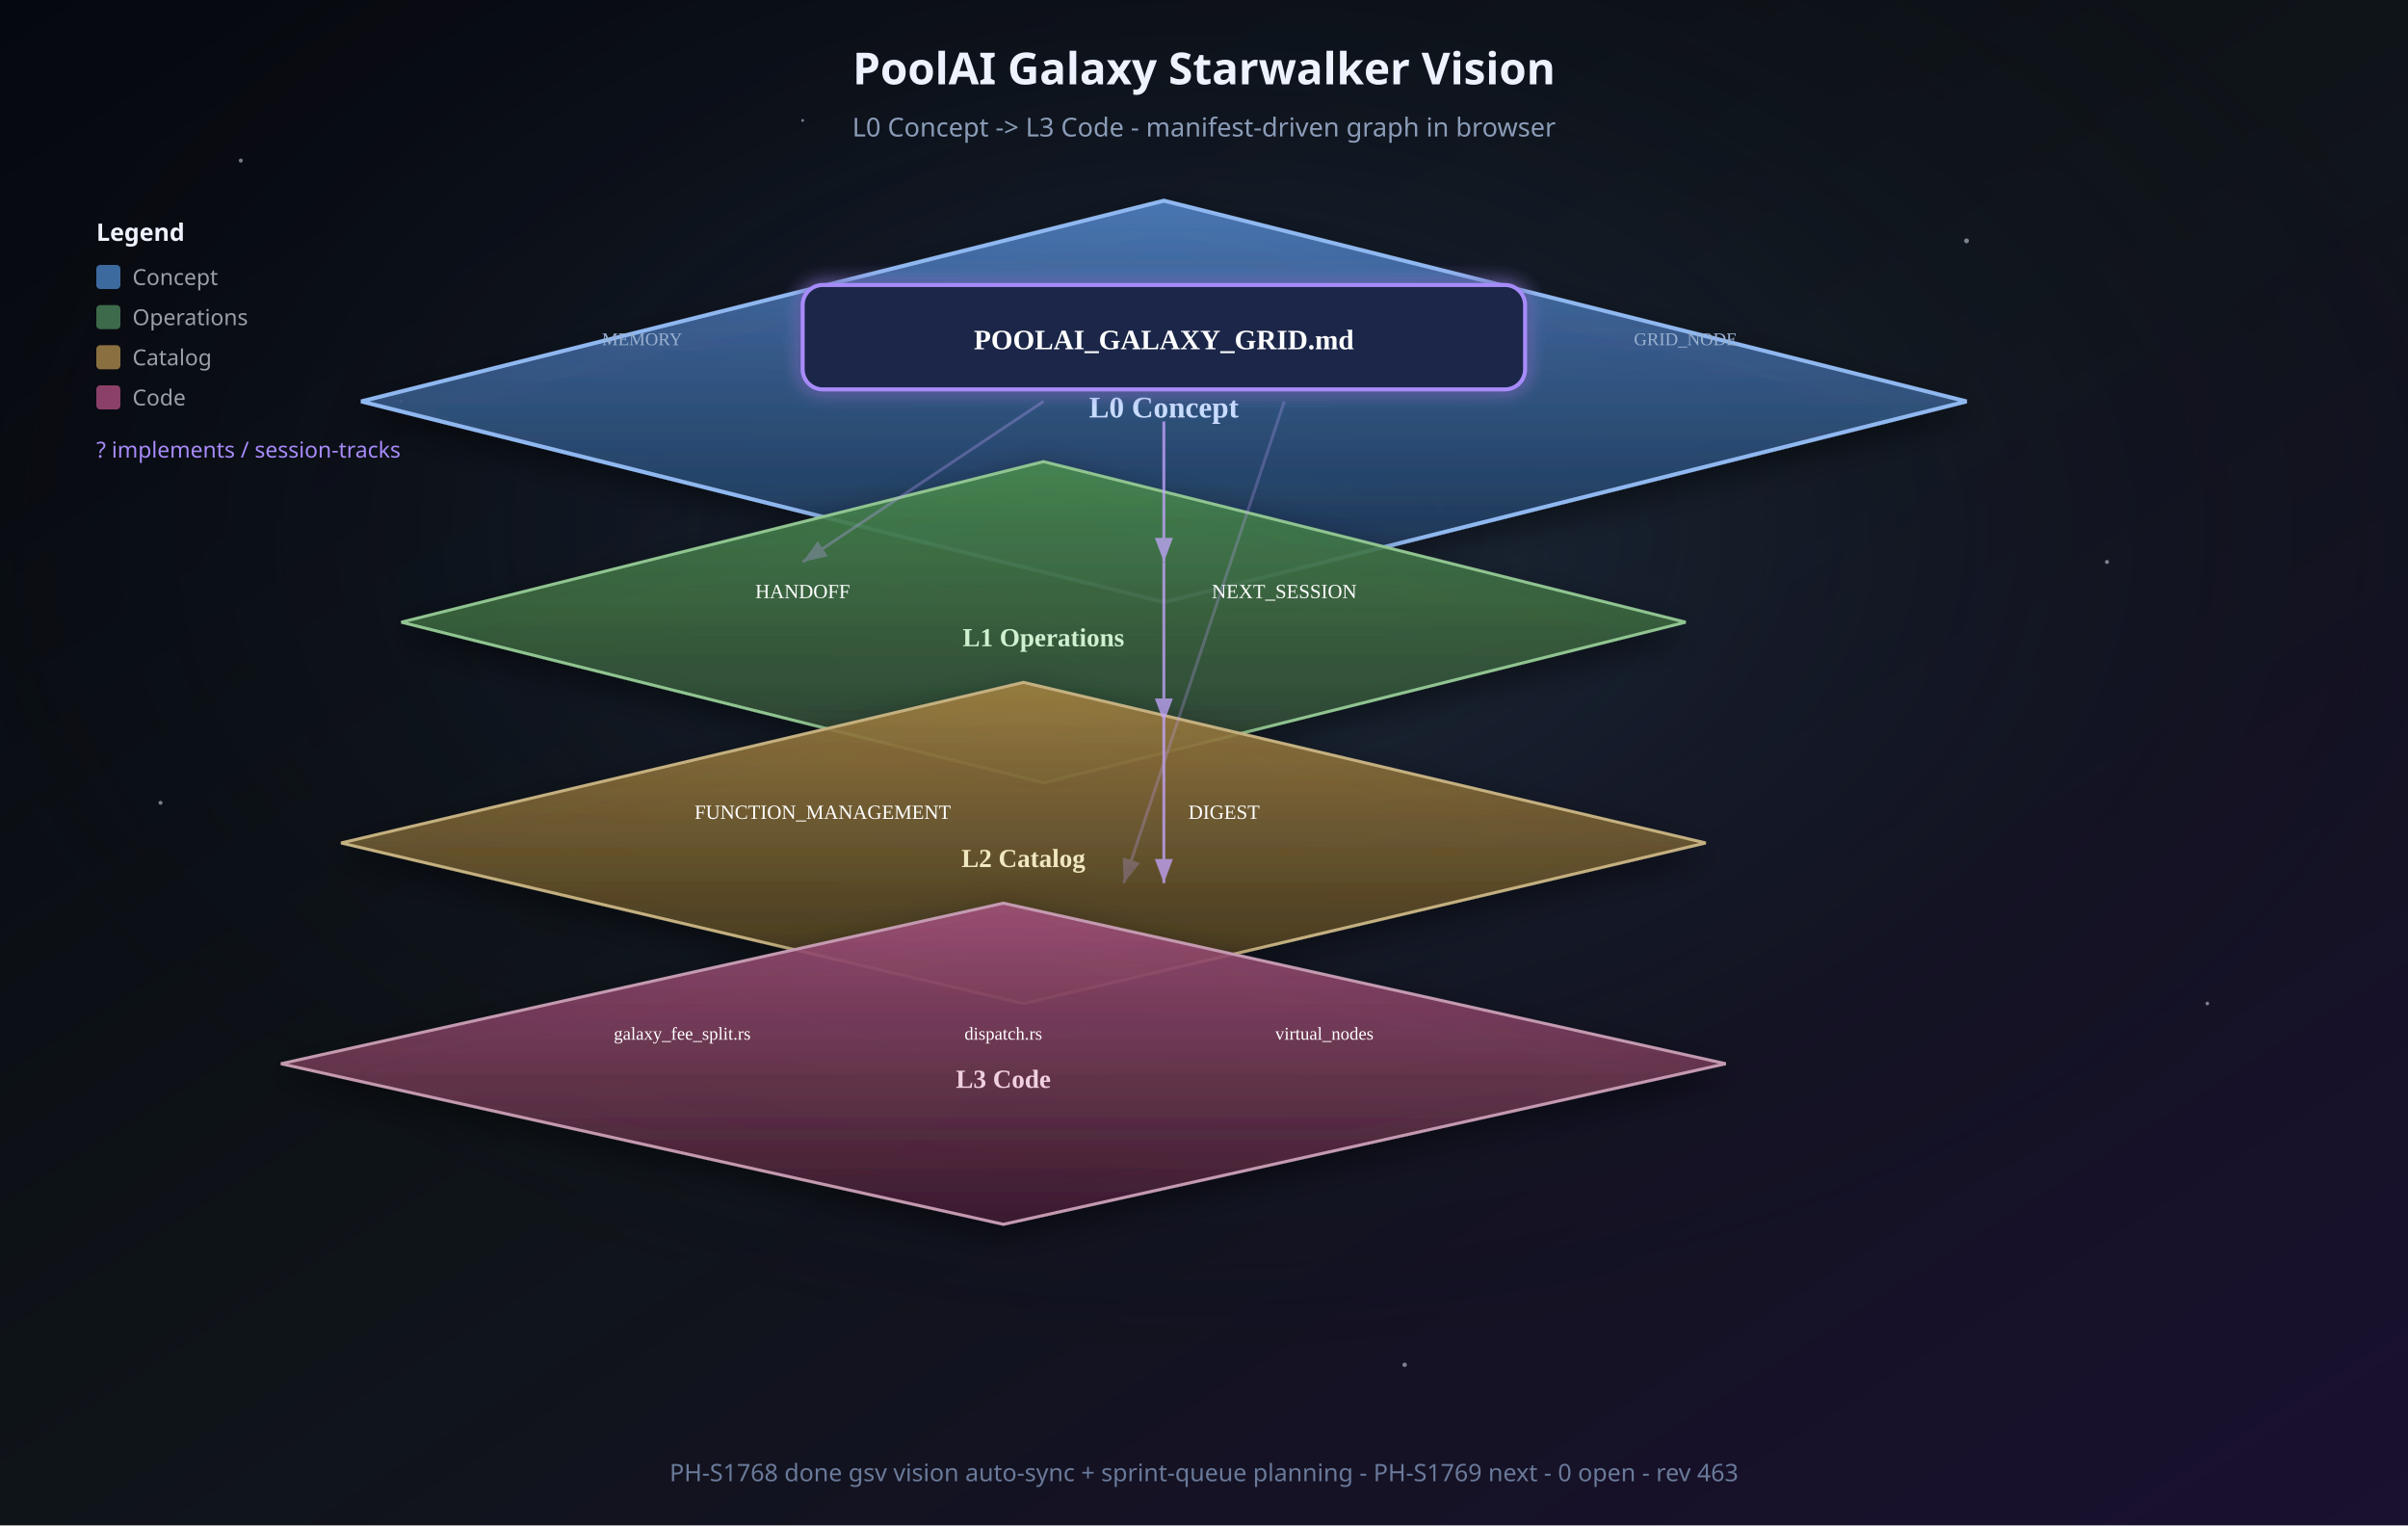
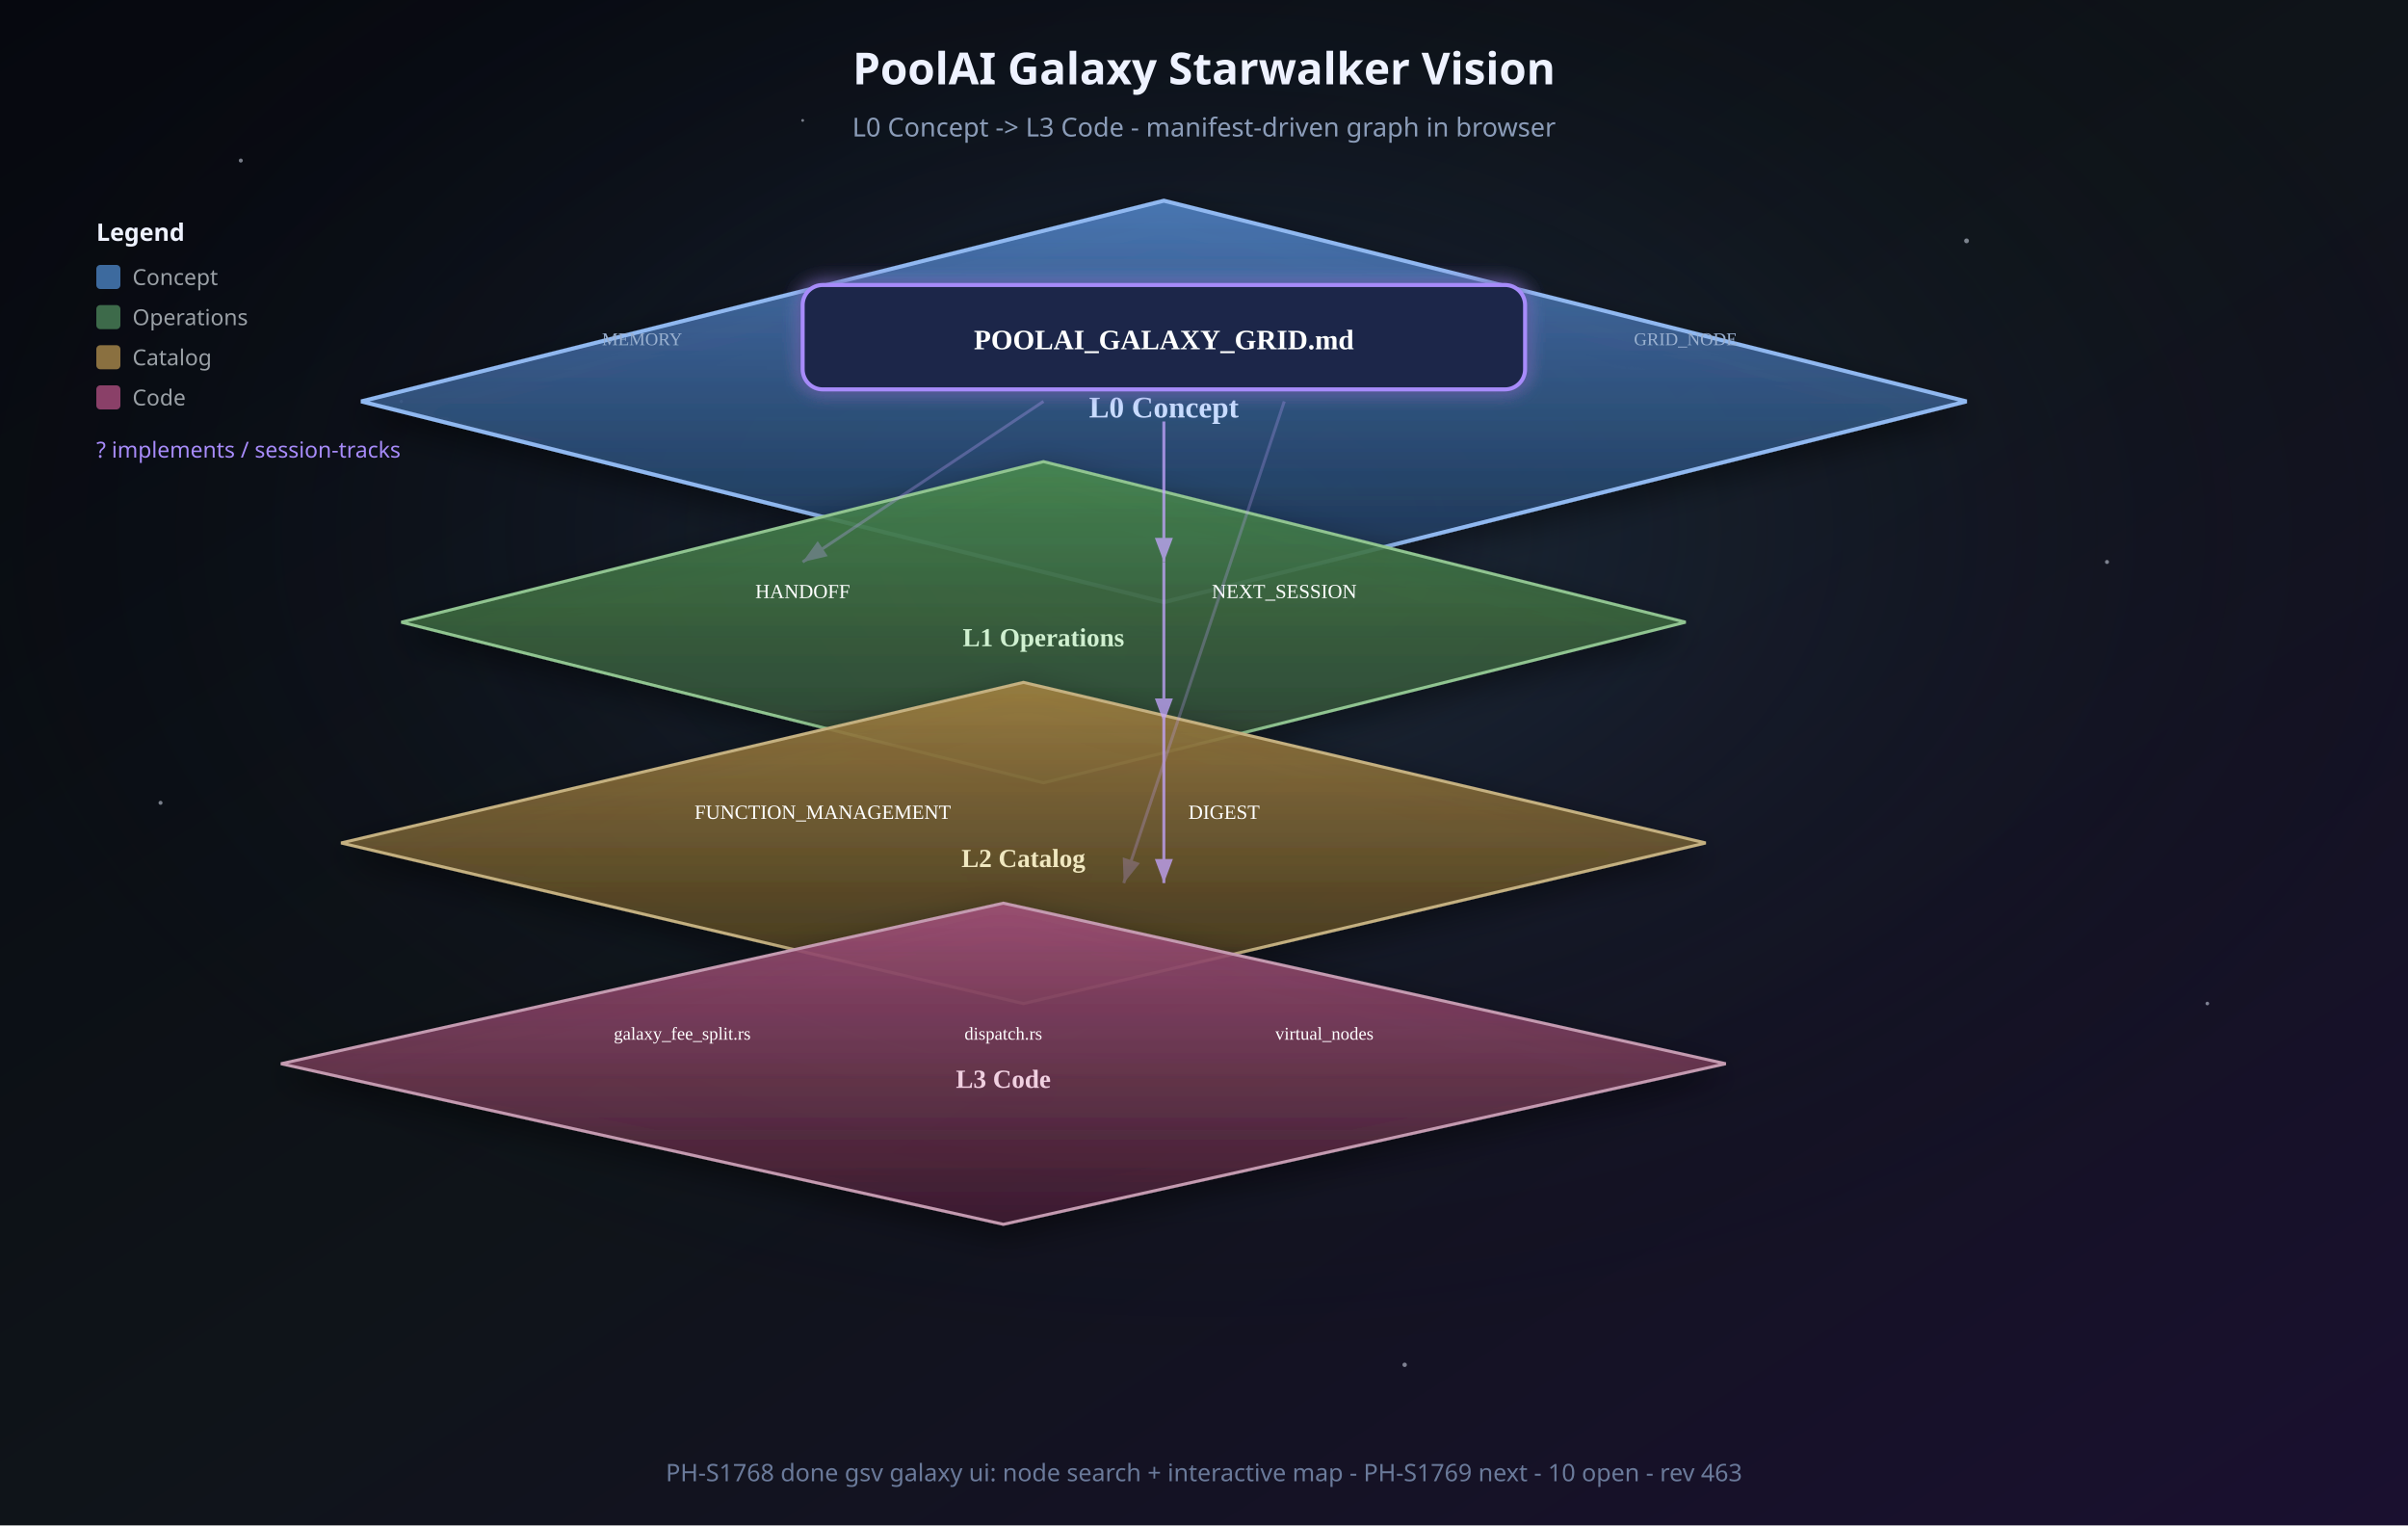
<svg xmlns="http://www.w3.org/2000/svg" viewBox="0 0 1200 760" role="img" aria-labelledby="title desc">
  <defs>
    <linearGradient id="bg" x1="0%" y1="0%" x2="100%" y2="100%">
      <stop offset="0%" stop-color="#06080f" />
      <stop offset="50%" stop-color="#0f1419" />
      <stop offset="100%" stop-color="#1a1030" />
    </linearGradient>
    <radialGradient id="nebula" cx="50%" cy="35%" r="55%">
      <stop offset="0%" stop-color="#3d5a8a" stop-opacity="0.35" />
      <stop offset="100%" stop-color="#06080f" stop-opacity="0" />
    </radialGradient>
    <linearGradient id="planeL0" x1="0%" y1="0%" x2="0%" y2="100%">
      <stop offset="0%" stop-color="#4a7ab8" stop-opacity="0.95" />
      <stop offset="100%" stop-color="#1e3350" stop-opacity="0.85" />
    </linearGradient>
    <linearGradient id="planeL1" x1="0%" y1="0%" x2="0%" y2="100%">
      <stop offset="0%" stop-color="#4a8a50" stop-opacity="0.9" />
      <stop offset="100%" stop-color="#2a4030" stop-opacity="0.85" />
    </linearGradient>
    <linearGradient id="planeL2" x1="0%" y1="0%" x2="0%" y2="100%">
      <stop offset="0%" stop-color="#a08040" stop-opacity="0.9" />
      <stop offset="100%" stop-color="#403520" stop-opacity="0.85" />
    </linearGradient>
    <linearGradient id="planeL3" x1="0%" y1="0%" x2="0%" y2="100%">
      <stop offset="0%" stop-color="#a05078" stop-opacity="0.9" />
      <stop offset="100%" stop-color="#402030" stop-opacity="0.85" />
    </linearGradient>
    <filter id="shadow" x="-30%" y="-30%" width="160%" height="160%">
      <feDropShadow dx="0" dy="6" stdDeviation="8" flood-color="#000" flood-opacity="0.5" />
    </filter>
    <filter id="glow" x="-50%" y="-50%" width="200%" height="200%">
      <feGaussianBlur stdDeviation="4" result="b" />
      <feMerge>
        <feMergeNode in="b" />
        <feMergeNode in="SourceGraphic" />
      </feMerge>
    </filter>
    <marker id="arrow" markerWidth="10" markerHeight="10" refX="8" refY="3" orient="auto">
      <path d="M0,0 L8,3 L0,6 Z" fill="#c4a5ff" />
    </marker>
  </defs>
  <rect width="1200" height="760" fill="url(#bg)" />
  <rect width="1200" height="760" fill="url(#nebula)" />
  <g fill="#e8f0ff" opacity="0.5">
    <circle cx="120" cy="80" r="1" />
    <circle cx="980" cy="120" r="1.2" />
    <circle cx="200" cy="200" r="0.8" />
    <circle cx="1050" cy="280" r="1" />
    <circle cx="80" cy="400" r="1" />
    <circle cx="1100" cy="500" r="0.9" />
    <circle cx="400" cy="60" r="0.7" />
    <circle cx="700" cy="680" r="1.1" />
  </g>
  <text x="600" y="42" text-anchor="middle" fill="#eef2ff" font-family="Segoe UI, system-ui, sans-serif" font-size="22" font-weight="600">PoolAI Galaxy Starwalker Vision</text>
  <text x="600" y="68" text-anchor="middle" fill="#8b9cb8" font-family="Segoe UI, system-ui, sans-serif" font-size="13">L0 Concept -&gt; L3 Code - manifest-driven graph in browser</text>
  <g transform="translate(180, 100)" filter="url(#shadow)">
    <path d="M0 100 L400 0 L800 100 L400 200 Z" fill="url(#planeL0)" stroke="#90b8f0" stroke-width="2" />
    <text x="400" y="108" text-anchor="middle" fill="#c8dcff" font-size="15" font-weight="700">L0 Concept</text>
    <g filter="url(#glow)">
      <rect x="220" y="42" width="360" height="52" rx="10" fill="#1a2848" stroke="#a78bfa" stroke-width="2" />
      <text x="400" y="74" text-anchor="middle" fill="#fff" font-size="14" font-weight="700">POOLAI_GALAXY_GRID.md</text>
    </g>
    <text x="140" y="72" text-anchor="middle" fill="#9ab0d0" font-size="9">MEMORY</text>
    <text x="660" y="72" text-anchor="middle" fill="#9ab0d0" font-size="9">GRID_NODE</text>
  </g>
  <g transform="translate(200, 230)" filter="url(#shadow)">
    <path d="M0 80 L320 0 L640 80 L320 160 Z" fill="url(#planeL1)" stroke="#90c490" stroke-width="1.5" />
    <text x="320" y="92" text-anchor="middle" fill="#d0f0d0" font-size="13" font-weight="600">L1 Operations</text>
    <text x="200" y="68" text-anchor="middle" fill="#fff" font-size="10">HANDOFF</text>
    <text x="440" y="68" text-anchor="middle" fill="#fff" font-size="10">NEXT_SESSION</text>
  </g>
  <g transform="translate(170, 340)" filter="url(#shadow)">
    <path d="M0 80 L340 0 L680 80 L340 160 Z" fill="url(#planeL2)" stroke="#c4b080" stroke-width="1.5" />
    <text x="340" y="92" text-anchor="middle" fill="#f0e8c0" font-size="13" font-weight="600">L2 Catalog</text>
    <text x="240" y="68" text-anchor="middle" fill="#fff" font-size="10">FUNCTION_MANAGEMENT</text>
    <text x="440" y="68" text-anchor="middle" fill="#fff" font-size="10">DIGEST</text>
  </g>
  <g transform="translate(140, 450)" filter="url(#shadow)">
    <path d="M0 80 L360 0 L720 80 L360 160 Z" fill="url(#planeL3)" stroke="#c49ab0" stroke-width="1.5" />
    <text x="360" y="92" text-anchor="middle" fill="#f0d0e0" font-size="13" font-weight="600">L3 Code</text>
    <text x="200" y="68" text-anchor="middle" fill="#fff" font-size="9">galaxy_fee_split.rs</text>
    <text x="360" y="68" text-anchor="middle" fill="#fff" font-size="9">dispatch.rs</text>
    <text x="520" y="68" text-anchor="middle" fill="#fff" font-size="9">virtual_nodes</text>
  </g>
  <g fill="none" stroke="#c4a5ff" stroke-width="1.5" marker-end="url(#arrow)" opacity="0.75">
    <path d="M580 210 L580 280" />
    <path d="M580 280 L580 360" />
    <path d="M580 360 L580 440" />
    <path d="M520 200 L400 280" opacity="0.4" />
    <path d="M640 200 L560 440" opacity="0.35" />
  </g>
  <g transform="translate(48, 120)" font-family="Segoe UI, system-ui, sans-serif" font-size="11">
    <text x="0" y="0" fill="#eef2ff" font-weight="600" font-size="12">Legend</text>
    <rect x="0" y="12" width="12" height="12" rx="2" fill="#3d6a9e" />
    <text x="18" y="22" fill="#9aa0a6">Concept</text>
    <rect x="0" y="32" width="12" height="12" rx="2" fill="#3d6a4a" />
    <text x="18" y="42" fill="#9aa0a6">Operations</text>
    <rect x="0" y="52" width="12" height="12" rx="2" fill="#8a7040" />
    <text x="18" y="62" fill="#9aa0a6">Catalog</text>
    <rect x="0" y="72" width="12" height="12" rx="2" fill="#8a4068" />
    <text x="18" y="82" fill="#9aa0a6">Code</text>
    <text x="0" y="108" fill="#a78bfa">? implements / session-tracks</text>
  </g>
-   <text x="600" y="738" text-anchor="middle" fill="#6a7a9a" font-family="Segoe UI, system-ui, sans-serif" font-size="12">PH-S1768 done gsv vision auto-sync + sprint-queue planning - PH-S1769 next - 0 open - rev 463</text>
+   <text x="600" y="738" text-anchor="middle" fill="#6a7a9a" font-family="Segoe UI, system-ui, sans-serif" font-size="12">PH-S1768 done gsv galaxy ui: node search + interactive map - PH-S1769 next - 10 open - rev 463</text>
</svg>
